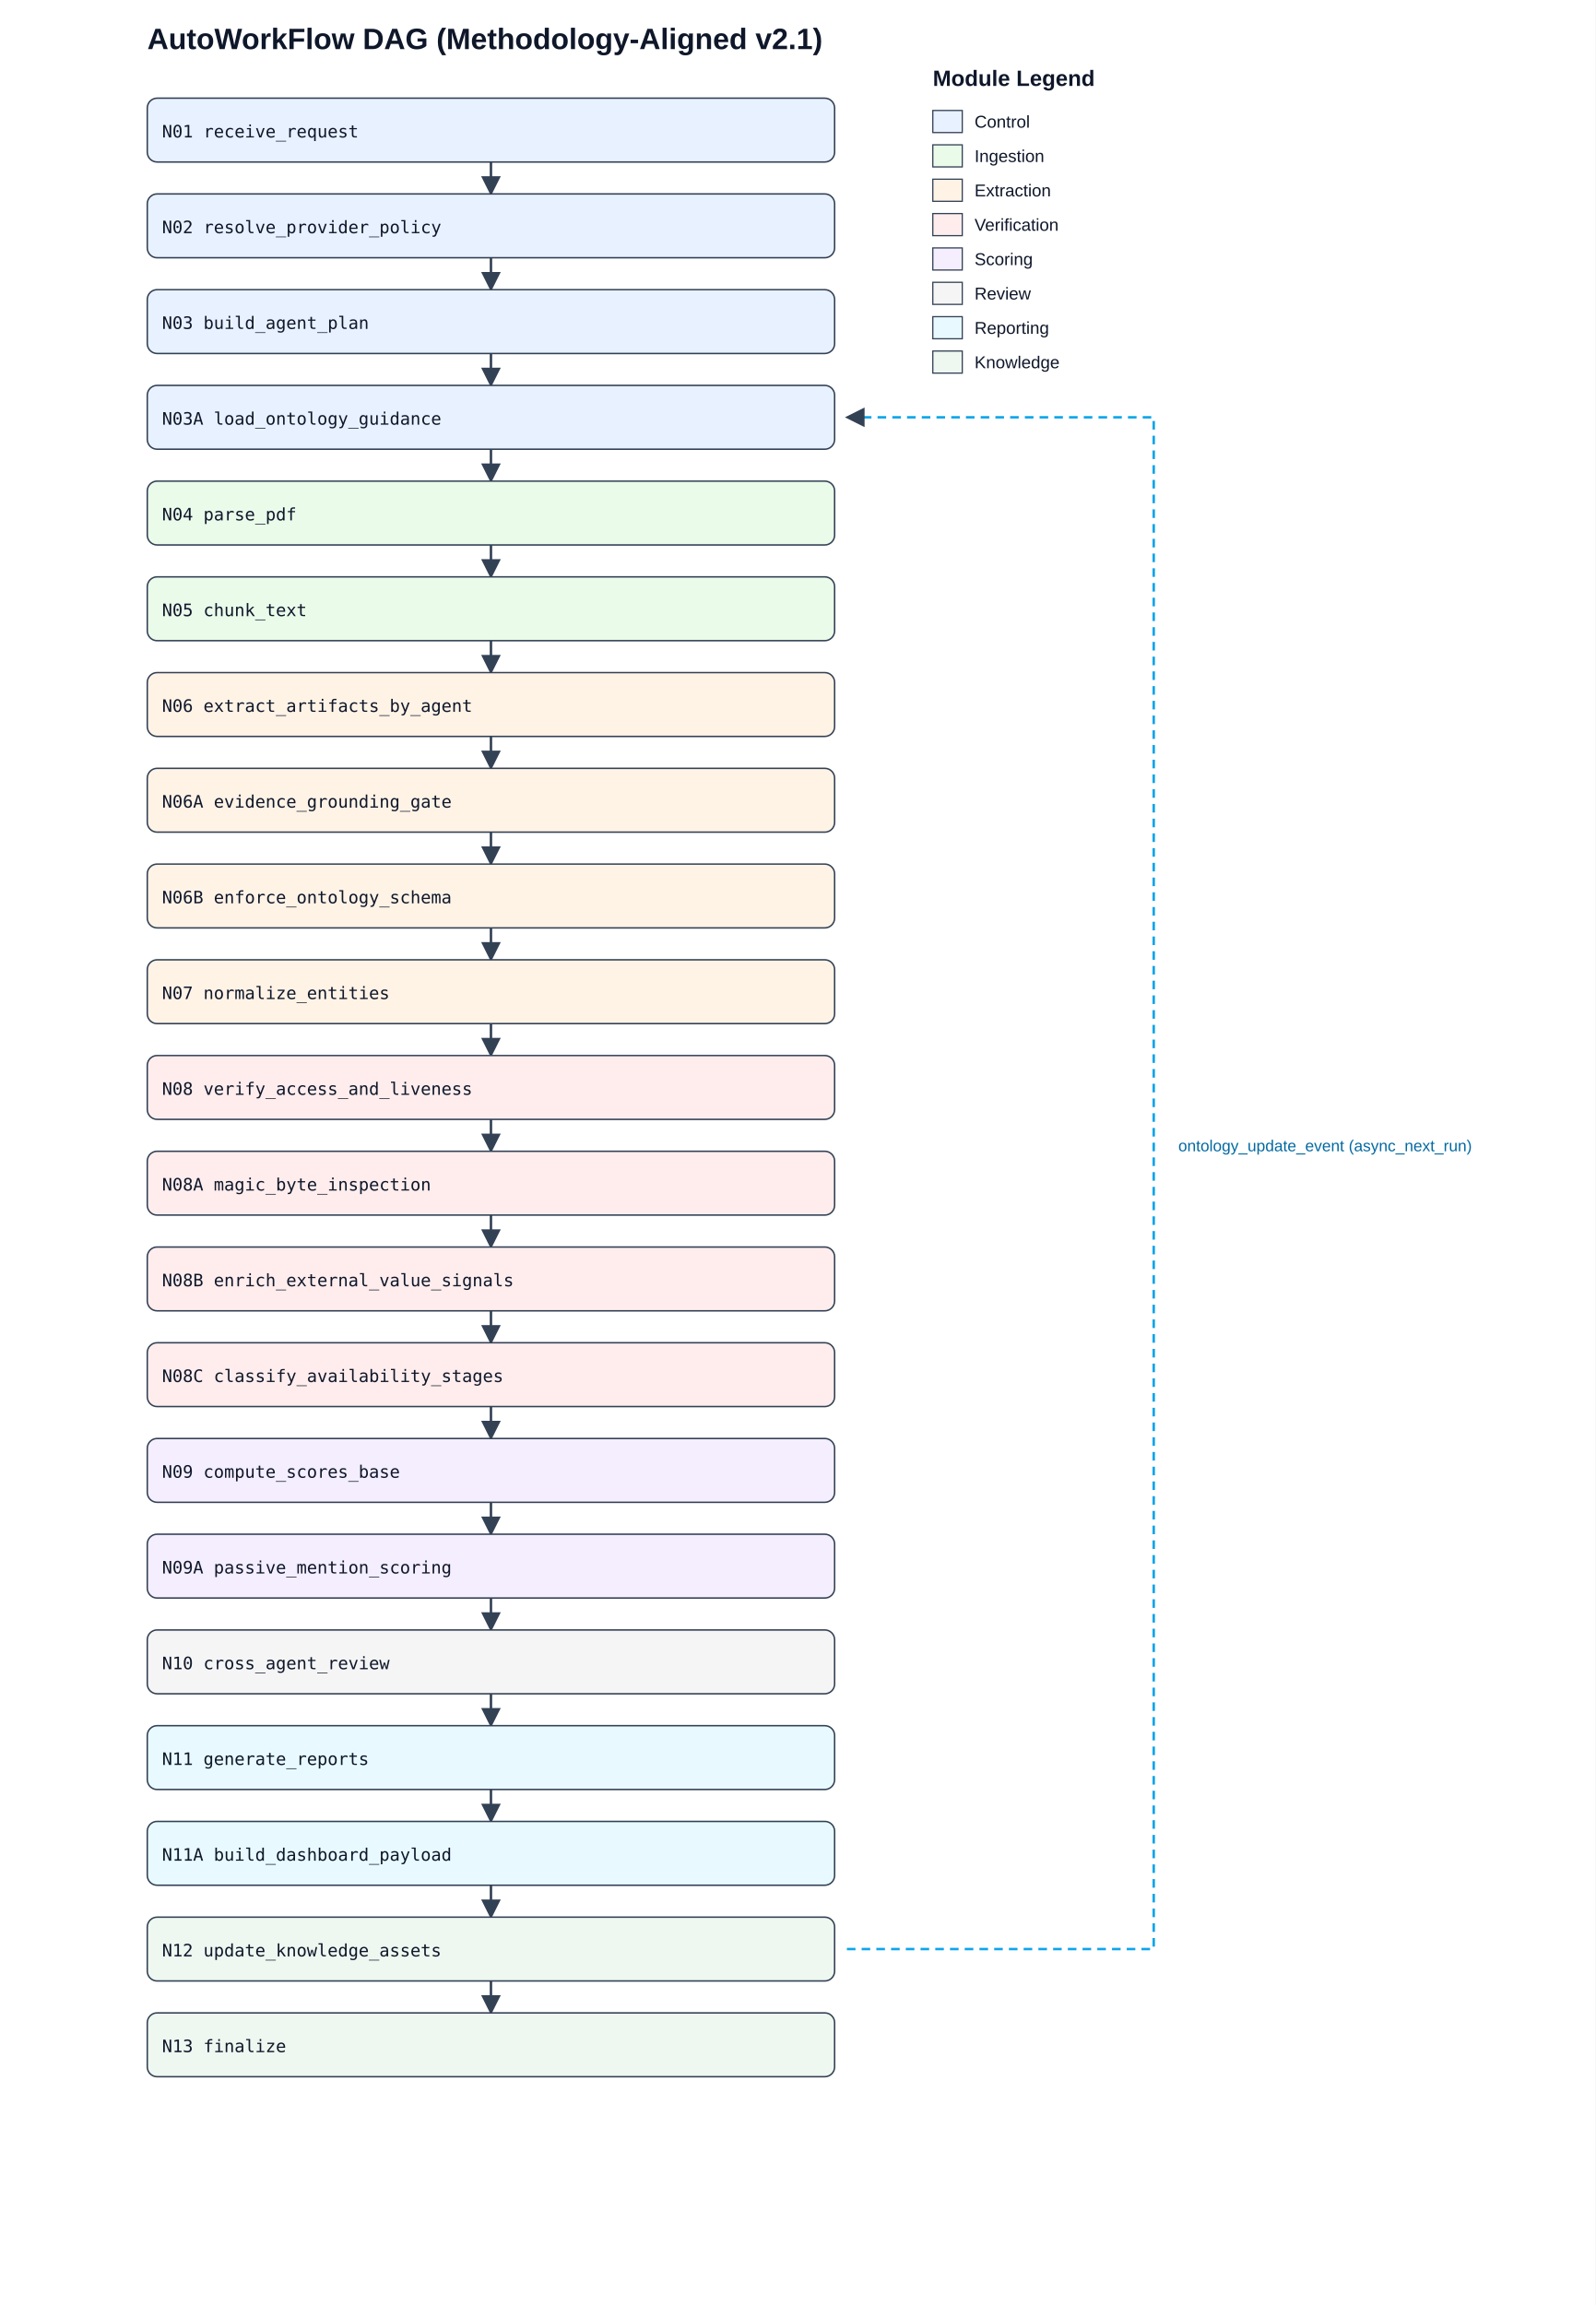
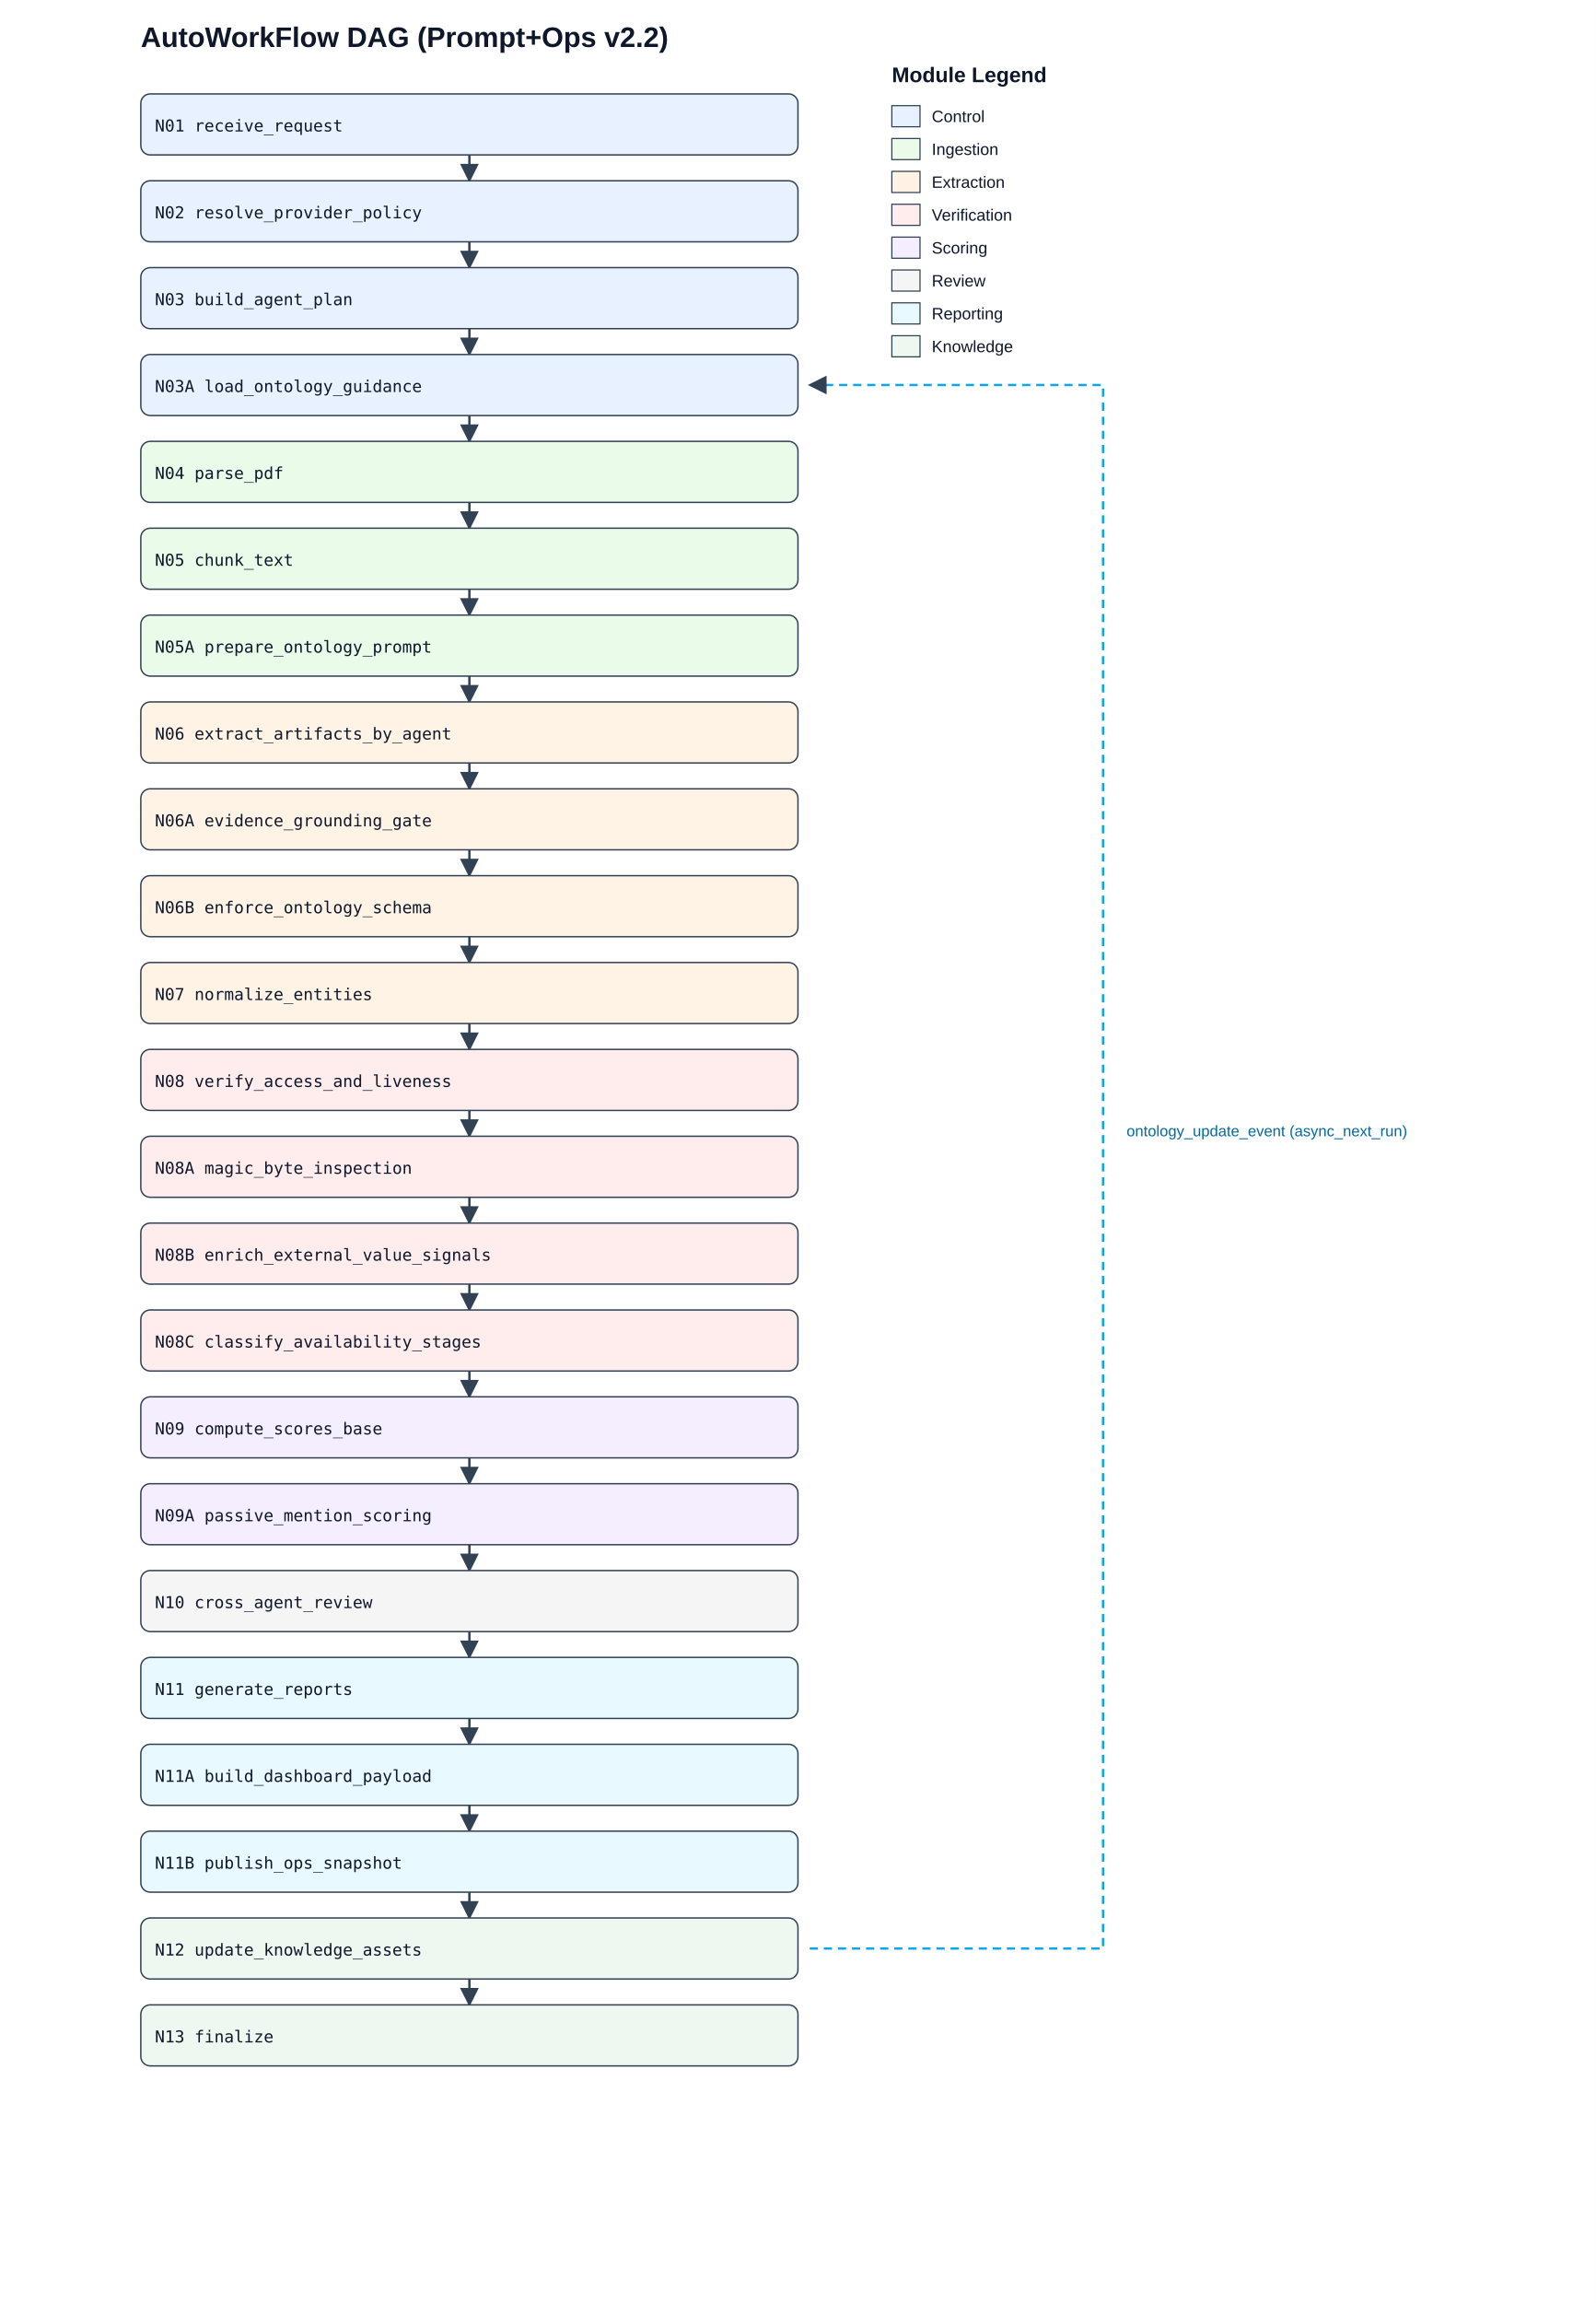
- <svg xmlns="http://www.w3.org/2000/svg" width="1300" height="1878" viewBox="0 0 1300 1878">
+ <svg xmlns="http://www.w3.org/2000/svg" width="1360" height="1962" viewBox="0 0 1360 1962">
  <defs>
    <marker id="arrow" viewBox="0 0 10 10" refX="9" refY="5" markerWidth="8" markerHeight="8" orient="auto-start-reverse">
      <path d="M 0 0 L 10 5 L 0 10 z" fill="#334155" />
    </marker>
  </defs>
  <rect x="0" y="0" width="100%" height="100%" fill="#ffffff" />
-   <text x="120" y="40" font-family="Segoe UI, Arial" font-size="24" font-weight="700" fill="#0f172a">AutoWorkFlow DAG (Methodology-Aligned v2.1)</text>
-   <line x1="400.0" y1="132" x2="400.0" y2="158" stroke="#334155" stroke-width="2" marker-end="url(#arrow)" />
-   <line x1="400.0" y1="210" x2="400.0" y2="236" stroke="#334155" stroke-width="2" marker-end="url(#arrow)" />
-   <line x1="400.0" y1="288" x2="400.0" y2="314" stroke="#334155" stroke-width="2" marker-end="url(#arrow)" />
-   <line x1="400.0" y1="366" x2="400.0" y2="392" stroke="#334155" stroke-width="2" marker-end="url(#arrow)" />
-   <line x1="400.0" y1="444" x2="400.0" y2="470" stroke="#334155" stroke-width="2" marker-end="url(#arrow)" />
-   <line x1="400.0" y1="522" x2="400.0" y2="548" stroke="#334155" stroke-width="2" marker-end="url(#arrow)" />
-   <line x1="400.0" y1="600" x2="400.0" y2="626" stroke="#334155" stroke-width="2" marker-end="url(#arrow)" />
-   <line x1="400.0" y1="678" x2="400.0" y2="704" stroke="#334155" stroke-width="2" marker-end="url(#arrow)" />
-   <line x1="400.0" y1="756" x2="400.0" y2="782" stroke="#334155" stroke-width="2" marker-end="url(#arrow)" />
-   <line x1="400.0" y1="834" x2="400.0" y2="860" stroke="#334155" stroke-width="2" marker-end="url(#arrow)" />
-   <line x1="400.0" y1="912" x2="400.0" y2="938" stroke="#334155" stroke-width="2" marker-end="url(#arrow)" />
-   <line x1="400.0" y1="990" x2="400.0" y2="1016" stroke="#334155" stroke-width="2" marker-end="url(#arrow)" />
-   <line x1="400.0" y1="1068" x2="400.0" y2="1094" stroke="#334155" stroke-width="2" marker-end="url(#arrow)" />
-   <line x1="400.0" y1="1146" x2="400.0" y2="1172" stroke="#334155" stroke-width="2" marker-end="url(#arrow)" />
-   <line x1="400.0" y1="1224" x2="400.0" y2="1250" stroke="#334155" stroke-width="2" marker-end="url(#arrow)" />
-   <line x1="400.0" y1="1302" x2="400.0" y2="1328" stroke="#334155" stroke-width="2" marker-end="url(#arrow)" />
-   <line x1="400.0" y1="1380" x2="400.0" y2="1406" stroke="#334155" stroke-width="2" marker-end="url(#arrow)" />
-   <line x1="400.0" y1="1458" x2="400.0" y2="1484" stroke="#334155" stroke-width="2" marker-end="url(#arrow)" />
-   <line x1="400.0" y1="1536" x2="400.0" y2="1562" stroke="#334155" stroke-width="2" marker-end="url(#arrow)" />
-   <line x1="400.0" y1="1614" x2="400.0" y2="1640" stroke="#334155" stroke-width="2" marker-end="url(#arrow)" />
-   <path d="M 690 1588.0 L 940 1588.0 L 940 340.0 L 690 340.0" fill="none" stroke="#0ea5e9" stroke-width="2" stroke-dasharray="7 5" marker-end="url(#arrow)" />
-   <text x="960" y="938.0" font-family="Segoe UI, Arial" font-size="13" fill="#0369a1">ontology_update_event (async_next_run)</text>
+   <text x="120" y="40" font-family="Segoe UI, Arial" font-size="24" font-weight="700" fill="#0f172a">AutoWorkFlow DAG (Prompt+Ops v2.2)</text>
+   <line x1="400.0" y1="132" x2="400.0" y2="154" stroke="#334155" stroke-width="2" marker-end="url(#arrow)" />
+   <line x1="400.0" y1="206" x2="400.0" y2="228" stroke="#334155" stroke-width="2" marker-end="url(#arrow)" />
+   <line x1="400.0" y1="280" x2="400.0" y2="302" stroke="#334155" stroke-width="2" marker-end="url(#arrow)" />
+   <line x1="400.0" y1="354" x2="400.0" y2="376" stroke="#334155" stroke-width="2" marker-end="url(#arrow)" />
+   <line x1="400.0" y1="428" x2="400.0" y2="450" stroke="#334155" stroke-width="2" marker-end="url(#arrow)" />
+   <line x1="400.0" y1="502" x2="400.0" y2="524" stroke="#334155" stroke-width="2" marker-end="url(#arrow)" />
+   <line x1="400.0" y1="576" x2="400.0" y2="598" stroke="#334155" stroke-width="2" marker-end="url(#arrow)" />
+   <line x1="400.0" y1="650" x2="400.0" y2="672" stroke="#334155" stroke-width="2" marker-end="url(#arrow)" />
+   <line x1="400.0" y1="724" x2="400.0" y2="746" stroke="#334155" stroke-width="2" marker-end="url(#arrow)" />
+   <line x1="400.0" y1="798" x2="400.0" y2="820" stroke="#334155" stroke-width="2" marker-end="url(#arrow)" />
+   <line x1="400.0" y1="872" x2="400.0" y2="894" stroke="#334155" stroke-width="2" marker-end="url(#arrow)" />
+   <line x1="400.0" y1="946" x2="400.0" y2="968" stroke="#334155" stroke-width="2" marker-end="url(#arrow)" />
+   <line x1="400.0" y1="1020" x2="400.0" y2="1042" stroke="#334155" stroke-width="2" marker-end="url(#arrow)" />
+   <line x1="400.0" y1="1094" x2="400.0" y2="1116" stroke="#334155" stroke-width="2" marker-end="url(#arrow)" />
+   <line x1="400.0" y1="1168" x2="400.0" y2="1190" stroke="#334155" stroke-width="2" marker-end="url(#arrow)" />
+   <line x1="400.0" y1="1242" x2="400.0" y2="1264" stroke="#334155" stroke-width="2" marker-end="url(#arrow)" />
+   <line x1="400.0" y1="1316" x2="400.0" y2="1338" stroke="#334155" stroke-width="2" marker-end="url(#arrow)" />
+   <line x1="400.0" y1="1390" x2="400.0" y2="1412" stroke="#334155" stroke-width="2" marker-end="url(#arrow)" />
+   <line x1="400.0" y1="1464" x2="400.0" y2="1486" stroke="#334155" stroke-width="2" marker-end="url(#arrow)" />
+   <line x1="400.0" y1="1538" x2="400.0" y2="1560" stroke="#334155" stroke-width="2" marker-end="url(#arrow)" />
+   <line x1="400.0" y1="1612" x2="400.0" y2="1634" stroke="#334155" stroke-width="2" marker-end="url(#arrow)" />
+   <line x1="400.0" y1="1686" x2="400.0" y2="1708" stroke="#334155" stroke-width="2" marker-end="url(#arrow)" />
+   <path d="M 690 1660.0 L 940 1660.0 L 940 328.0 L 690 328.0" fill="none" stroke="#0ea5e9" stroke-width="2" stroke-dasharray="7 5" marker-end="url(#arrow)" />
+   <text x="960" y="968.0" font-family="Segoe UI, Arial" font-size="13" fill="#0369a1">ontology_update_event (async_next_run)</text>
  <rect x="120" y="80" rx="8" ry="8" width="560" height="52" fill="#E8F1FF" stroke="#334155" stroke-width="1.2" />
  <text x="132" y="112" font-family="Consolas, Menlo, monospace" font-size="14" fill="#0f172a">N01 receive_request</text>
-   <rect x="120" y="158" rx="8" ry="8" width="560" height="52" fill="#E8F1FF" stroke="#334155" stroke-width="1.2" />
-   <text x="132" y="190" font-family="Consolas, Menlo, monospace" font-size="14" fill="#0f172a">N02 resolve_provider_policy</text>
-   <rect x="120" y="236" rx="8" ry="8" width="560" height="52" fill="#E8F1FF" stroke="#334155" stroke-width="1.2" />
-   <text x="132" y="268" font-family="Consolas, Menlo, monospace" font-size="14" fill="#0f172a">N03 build_agent_plan</text>
-   <rect x="120" y="314" rx="8" ry="8" width="560" height="52" fill="#E8F1FF" stroke="#334155" stroke-width="1.2" />
-   <text x="132" y="346" font-family="Consolas, Menlo, monospace" font-size="14" fill="#0f172a">N03A load_ontology_guidance</text>
-   <rect x="120" y="392" rx="8" ry="8" width="560" height="52" fill="#EAFBEA" stroke="#334155" stroke-width="1.2" />
-   <text x="132" y="424" font-family="Consolas, Menlo, monospace" font-size="14" fill="#0f172a">N04 parse_pdf</text>
-   <rect x="120" y="470" rx="8" ry="8" width="560" height="52" fill="#EAFBEA" stroke="#334155" stroke-width="1.2" />
-   <text x="132" y="502" font-family="Consolas, Menlo, monospace" font-size="14" fill="#0f172a">N05 chunk_text</text>
-   <rect x="120" y="548" rx="8" ry="8" width="560" height="52" fill="#FFF3E6" stroke="#334155" stroke-width="1.2" />
-   <text x="132" y="580" font-family="Consolas, Menlo, monospace" font-size="14" fill="#0f172a">N06 extract_artifacts_by_agent</text>
-   <rect x="120" y="626" rx="8" ry="8" width="560" height="52" fill="#FFF3E6" stroke="#334155" stroke-width="1.2" />
-   <text x="132" y="658" font-family="Consolas, Menlo, monospace" font-size="14" fill="#0f172a">N06A evidence_grounding_gate</text>
-   <rect x="120" y="704" rx="8" ry="8" width="560" height="52" fill="#FFF3E6" stroke="#334155" stroke-width="1.2" />
-   <text x="132" y="736" font-family="Consolas, Menlo, monospace" font-size="14" fill="#0f172a">N06B enforce_ontology_schema</text>
-   <rect x="120" y="782" rx="8" ry="8" width="560" height="52" fill="#FFF3E6" stroke="#334155" stroke-width="1.2" />
-   <text x="132" y="814" font-family="Consolas, Menlo, monospace" font-size="14" fill="#0f172a">N07 normalize_entities</text>
-   <rect x="120" y="860" rx="8" ry="8" width="560" height="52" fill="#FFEDED" stroke="#334155" stroke-width="1.2" />
-   <text x="132" y="892" font-family="Consolas, Menlo, monospace" font-size="14" fill="#0f172a">N08 verify_access_and_liveness</text>
-   <rect x="120" y="938" rx="8" ry="8" width="560" height="52" fill="#FFEDED" stroke="#334155" stroke-width="1.2" />
-   <text x="132" y="970" font-family="Consolas, Menlo, monospace" font-size="14" fill="#0f172a">N08A magic_byte_inspection</text>
-   <rect x="120" y="1016" rx="8" ry="8" width="560" height="52" fill="#FFEDED" stroke="#334155" stroke-width="1.2" />
-   <text x="132" y="1048" font-family="Consolas, Menlo, monospace" font-size="14" fill="#0f172a">N08B enrich_external_value_signals</text>
-   <rect x="120" y="1094" rx="8" ry="8" width="560" height="52" fill="#FFEDED" stroke="#334155" stroke-width="1.2" />
-   <text x="132" y="1126" font-family="Consolas, Menlo, monospace" font-size="14" fill="#0f172a">N08C classify_availability_stages</text>
-   <rect x="120" y="1172" rx="8" ry="8" width="560" height="52" fill="#F4EEFF" stroke="#334155" stroke-width="1.2" />
-   <text x="132" y="1204" font-family="Consolas, Menlo, monospace" font-size="14" fill="#0f172a">N09 compute_scores_base</text>
-   <rect x="120" y="1250" rx="8" ry="8" width="560" height="52" fill="#F4EEFF" stroke="#334155" stroke-width="1.2" />
-   <text x="132" y="1282" font-family="Consolas, Menlo, monospace" font-size="14" fill="#0f172a">N09A passive_mention_scoring</text>
-   <rect x="120" y="1328" rx="8" ry="8" width="560" height="52" fill="#F5F5F5" stroke="#334155" stroke-width="1.2" />
-   <text x="132" y="1360" font-family="Consolas, Menlo, monospace" font-size="14" fill="#0f172a">N10 cross_agent_review</text>
-   <rect x="120" y="1406" rx="8" ry="8" width="560" height="52" fill="#E8FAFF" stroke="#334155" stroke-width="1.2" />
-   <text x="132" y="1438" font-family="Consolas, Menlo, monospace" font-size="14" fill="#0f172a">N11 generate_reports</text>
-   <rect x="120" y="1484" rx="8" ry="8" width="560" height="52" fill="#E8FAFF" stroke="#334155" stroke-width="1.2" />
-   <text x="132" y="1516" font-family="Consolas, Menlo, monospace" font-size="14" fill="#0f172a">N11A build_dashboard_payload</text>
-   <rect x="120" y="1562" rx="8" ry="8" width="560" height="52" fill="#EEF7F0" stroke="#334155" stroke-width="1.2" />
-   <text x="132" y="1594" font-family="Consolas, Menlo, monospace" font-size="14" fill="#0f172a">N12 update_knowledge_assets</text>
-   <rect x="120" y="1640" rx="8" ry="8" width="560" height="52" fill="#EEF7F0" stroke="#334155" stroke-width="1.2" />
-   <text x="132" y="1672" font-family="Consolas, Menlo, monospace" font-size="14" fill="#0f172a">N13 finalize</text>
+   <rect x="120" y="154" rx="8" ry="8" width="560" height="52" fill="#E8F1FF" stroke="#334155" stroke-width="1.2" />
+   <text x="132" y="186" font-family="Consolas, Menlo, monospace" font-size="14" fill="#0f172a">N02 resolve_provider_policy</text>
+   <rect x="120" y="228" rx="8" ry="8" width="560" height="52" fill="#E8F1FF" stroke="#334155" stroke-width="1.2" />
+   <text x="132" y="260" font-family="Consolas, Menlo, monospace" font-size="14" fill="#0f172a">N03 build_agent_plan</text>
+   <rect x="120" y="302" rx="8" ry="8" width="560" height="52" fill="#E8F1FF" stroke="#334155" stroke-width="1.2" />
+   <text x="132" y="334" font-family="Consolas, Menlo, monospace" font-size="14" fill="#0f172a">N03A load_ontology_guidance</text>
+   <rect x="120" y="376" rx="8" ry="8" width="560" height="52" fill="#EAFBEA" stroke="#334155" stroke-width="1.2" />
+   <text x="132" y="408" font-family="Consolas, Menlo, monospace" font-size="14" fill="#0f172a">N04 parse_pdf</text>
+   <rect x="120" y="450" rx="8" ry="8" width="560" height="52" fill="#EAFBEA" stroke="#334155" stroke-width="1.2" />
+   <text x="132" y="482" font-family="Consolas, Menlo, monospace" font-size="14" fill="#0f172a">N05 chunk_text</text>
+   <rect x="120" y="524" rx="8" ry="8" width="560" height="52" fill="#EAFBEA" stroke="#334155" stroke-width="1.2" />
+   <text x="132" y="556" font-family="Consolas, Menlo, monospace" font-size="14" fill="#0f172a">N05A prepare_ontology_prompt</text>
+   <rect x="120" y="598" rx="8" ry="8" width="560" height="52" fill="#FFF3E6" stroke="#334155" stroke-width="1.2" />
+   <text x="132" y="630" font-family="Consolas, Menlo, monospace" font-size="14" fill="#0f172a">N06 extract_artifacts_by_agent</text>
+   <rect x="120" y="672" rx="8" ry="8" width="560" height="52" fill="#FFF3E6" stroke="#334155" stroke-width="1.2" />
+   <text x="132" y="704" font-family="Consolas, Menlo, monospace" font-size="14" fill="#0f172a">N06A evidence_grounding_gate</text>
+   <rect x="120" y="746" rx="8" ry="8" width="560" height="52" fill="#FFF3E6" stroke="#334155" stroke-width="1.2" />
+   <text x="132" y="778" font-family="Consolas, Menlo, monospace" font-size="14" fill="#0f172a">N06B enforce_ontology_schema</text>
+   <rect x="120" y="820" rx="8" ry="8" width="560" height="52" fill="#FFF3E6" stroke="#334155" stroke-width="1.2" />
+   <text x="132" y="852" font-family="Consolas, Menlo, monospace" font-size="14" fill="#0f172a">N07 normalize_entities</text>
+   <rect x="120" y="894" rx="8" ry="8" width="560" height="52" fill="#FFEDED" stroke="#334155" stroke-width="1.2" />
+   <text x="132" y="926" font-family="Consolas, Menlo, monospace" font-size="14" fill="#0f172a">N08 verify_access_and_liveness</text>
+   <rect x="120" y="968" rx="8" ry="8" width="560" height="52" fill="#FFEDED" stroke="#334155" stroke-width="1.2" />
+   <text x="132" y="1000" font-family="Consolas, Menlo, monospace" font-size="14" fill="#0f172a">N08A magic_byte_inspection</text>
+   <rect x="120" y="1042" rx="8" ry="8" width="560" height="52" fill="#FFEDED" stroke="#334155" stroke-width="1.2" />
+   <text x="132" y="1074" font-family="Consolas, Menlo, monospace" font-size="14" fill="#0f172a">N08B enrich_external_value_signals</text>
+   <rect x="120" y="1116" rx="8" ry="8" width="560" height="52" fill="#FFEDED" stroke="#334155" stroke-width="1.2" />
+   <text x="132" y="1148" font-family="Consolas, Menlo, monospace" font-size="14" fill="#0f172a">N08C classify_availability_stages</text>
+   <rect x="120" y="1190" rx="8" ry="8" width="560" height="52" fill="#F4EEFF" stroke="#334155" stroke-width="1.2" />
+   <text x="132" y="1222" font-family="Consolas, Menlo, monospace" font-size="14" fill="#0f172a">N09 compute_scores_base</text>
+   <rect x="120" y="1264" rx="8" ry="8" width="560" height="52" fill="#F4EEFF" stroke="#334155" stroke-width="1.2" />
+   <text x="132" y="1296" font-family="Consolas, Menlo, monospace" font-size="14" fill="#0f172a">N09A passive_mention_scoring</text>
+   <rect x="120" y="1338" rx="8" ry="8" width="560" height="52" fill="#F5F5F5" stroke="#334155" stroke-width="1.2" />
+   <text x="132" y="1370" font-family="Consolas, Menlo, monospace" font-size="14" fill="#0f172a">N10 cross_agent_review</text>
+   <rect x="120" y="1412" rx="8" ry="8" width="560" height="52" fill="#E8FAFF" stroke="#334155" stroke-width="1.2" />
+   <text x="132" y="1444" font-family="Consolas, Menlo, monospace" font-size="14" fill="#0f172a">N11 generate_reports</text>
+   <rect x="120" y="1486" rx="8" ry="8" width="560" height="52" fill="#E8FAFF" stroke="#334155" stroke-width="1.2" />
+   <text x="132" y="1518" font-family="Consolas, Menlo, monospace" font-size="14" fill="#0f172a">N11A build_dashboard_payload</text>
+   <rect x="120" y="1560" rx="8" ry="8" width="560" height="52" fill="#E8FAFF" stroke="#334155" stroke-width="1.2" />
+   <text x="132" y="1592" font-family="Consolas, Menlo, monospace" font-size="14" fill="#0f172a">N11B publish_ops_snapshot</text>
+   <rect x="120" y="1634" rx="8" ry="8" width="560" height="52" fill="#EEF7F0" stroke="#334155" stroke-width="1.2" />
+   <text x="132" y="1666" font-family="Consolas, Menlo, monospace" font-size="14" fill="#0f172a">N12 update_knowledge_assets</text>
+   <rect x="120" y="1708" rx="8" ry="8" width="560" height="52" fill="#EEF7F0" stroke="#334155" stroke-width="1.2" />
+   <text x="132" y="1740" font-family="Consolas, Menlo, monospace" font-size="14" fill="#0f172a">N13 finalize</text>
  <text x="760" y="70" font-family="Segoe UI, Arial" font-size="18" font-weight="600" fill="#0f172a">Module Legend</text>
  <rect x="760" y="90" width="24" height="18" fill="#E8F1FF" stroke="#334155" stroke-width="1" />
  <text x="794" y="104" font-family="Segoe UI, Arial" font-size="14" fill="#0f172a">Control</text>
  <rect x="760" y="118" width="24" height="18" fill="#EAFBEA" stroke="#334155" stroke-width="1" />
  <text x="794" y="132" font-family="Segoe UI, Arial" font-size="14" fill="#0f172a">Ingestion</text>
  <rect x="760" y="146" width="24" height="18" fill="#FFF3E6" stroke="#334155" stroke-width="1" />
  <text x="794" y="160" font-family="Segoe UI, Arial" font-size="14" fill="#0f172a">Extraction</text>
  <rect x="760" y="174" width="24" height="18" fill="#FFEDED" stroke="#334155" stroke-width="1" />
  <text x="794" y="188" font-family="Segoe UI, Arial" font-size="14" fill="#0f172a">Verification</text>
  <rect x="760" y="202" width="24" height="18" fill="#F4EEFF" stroke="#334155" stroke-width="1" />
  <text x="794" y="216" font-family="Segoe UI, Arial" font-size="14" fill="#0f172a">Scoring</text>
  <rect x="760" y="230" width="24" height="18" fill="#F5F5F5" stroke="#334155" stroke-width="1" />
  <text x="794" y="244" font-family="Segoe UI, Arial" font-size="14" fill="#0f172a">Review</text>
  <rect x="760" y="258" width="24" height="18" fill="#E8FAFF" stroke="#334155" stroke-width="1" />
  <text x="794" y="272" font-family="Segoe UI, Arial" font-size="14" fill="#0f172a">Reporting</text>
  <rect x="760" y="286" width="24" height="18" fill="#EEF7F0" stroke="#334155" stroke-width="1" />
  <text x="794" y="300" font-family="Segoe UI, Arial" font-size="14" fill="#0f172a">Knowledge</text>
</svg>
